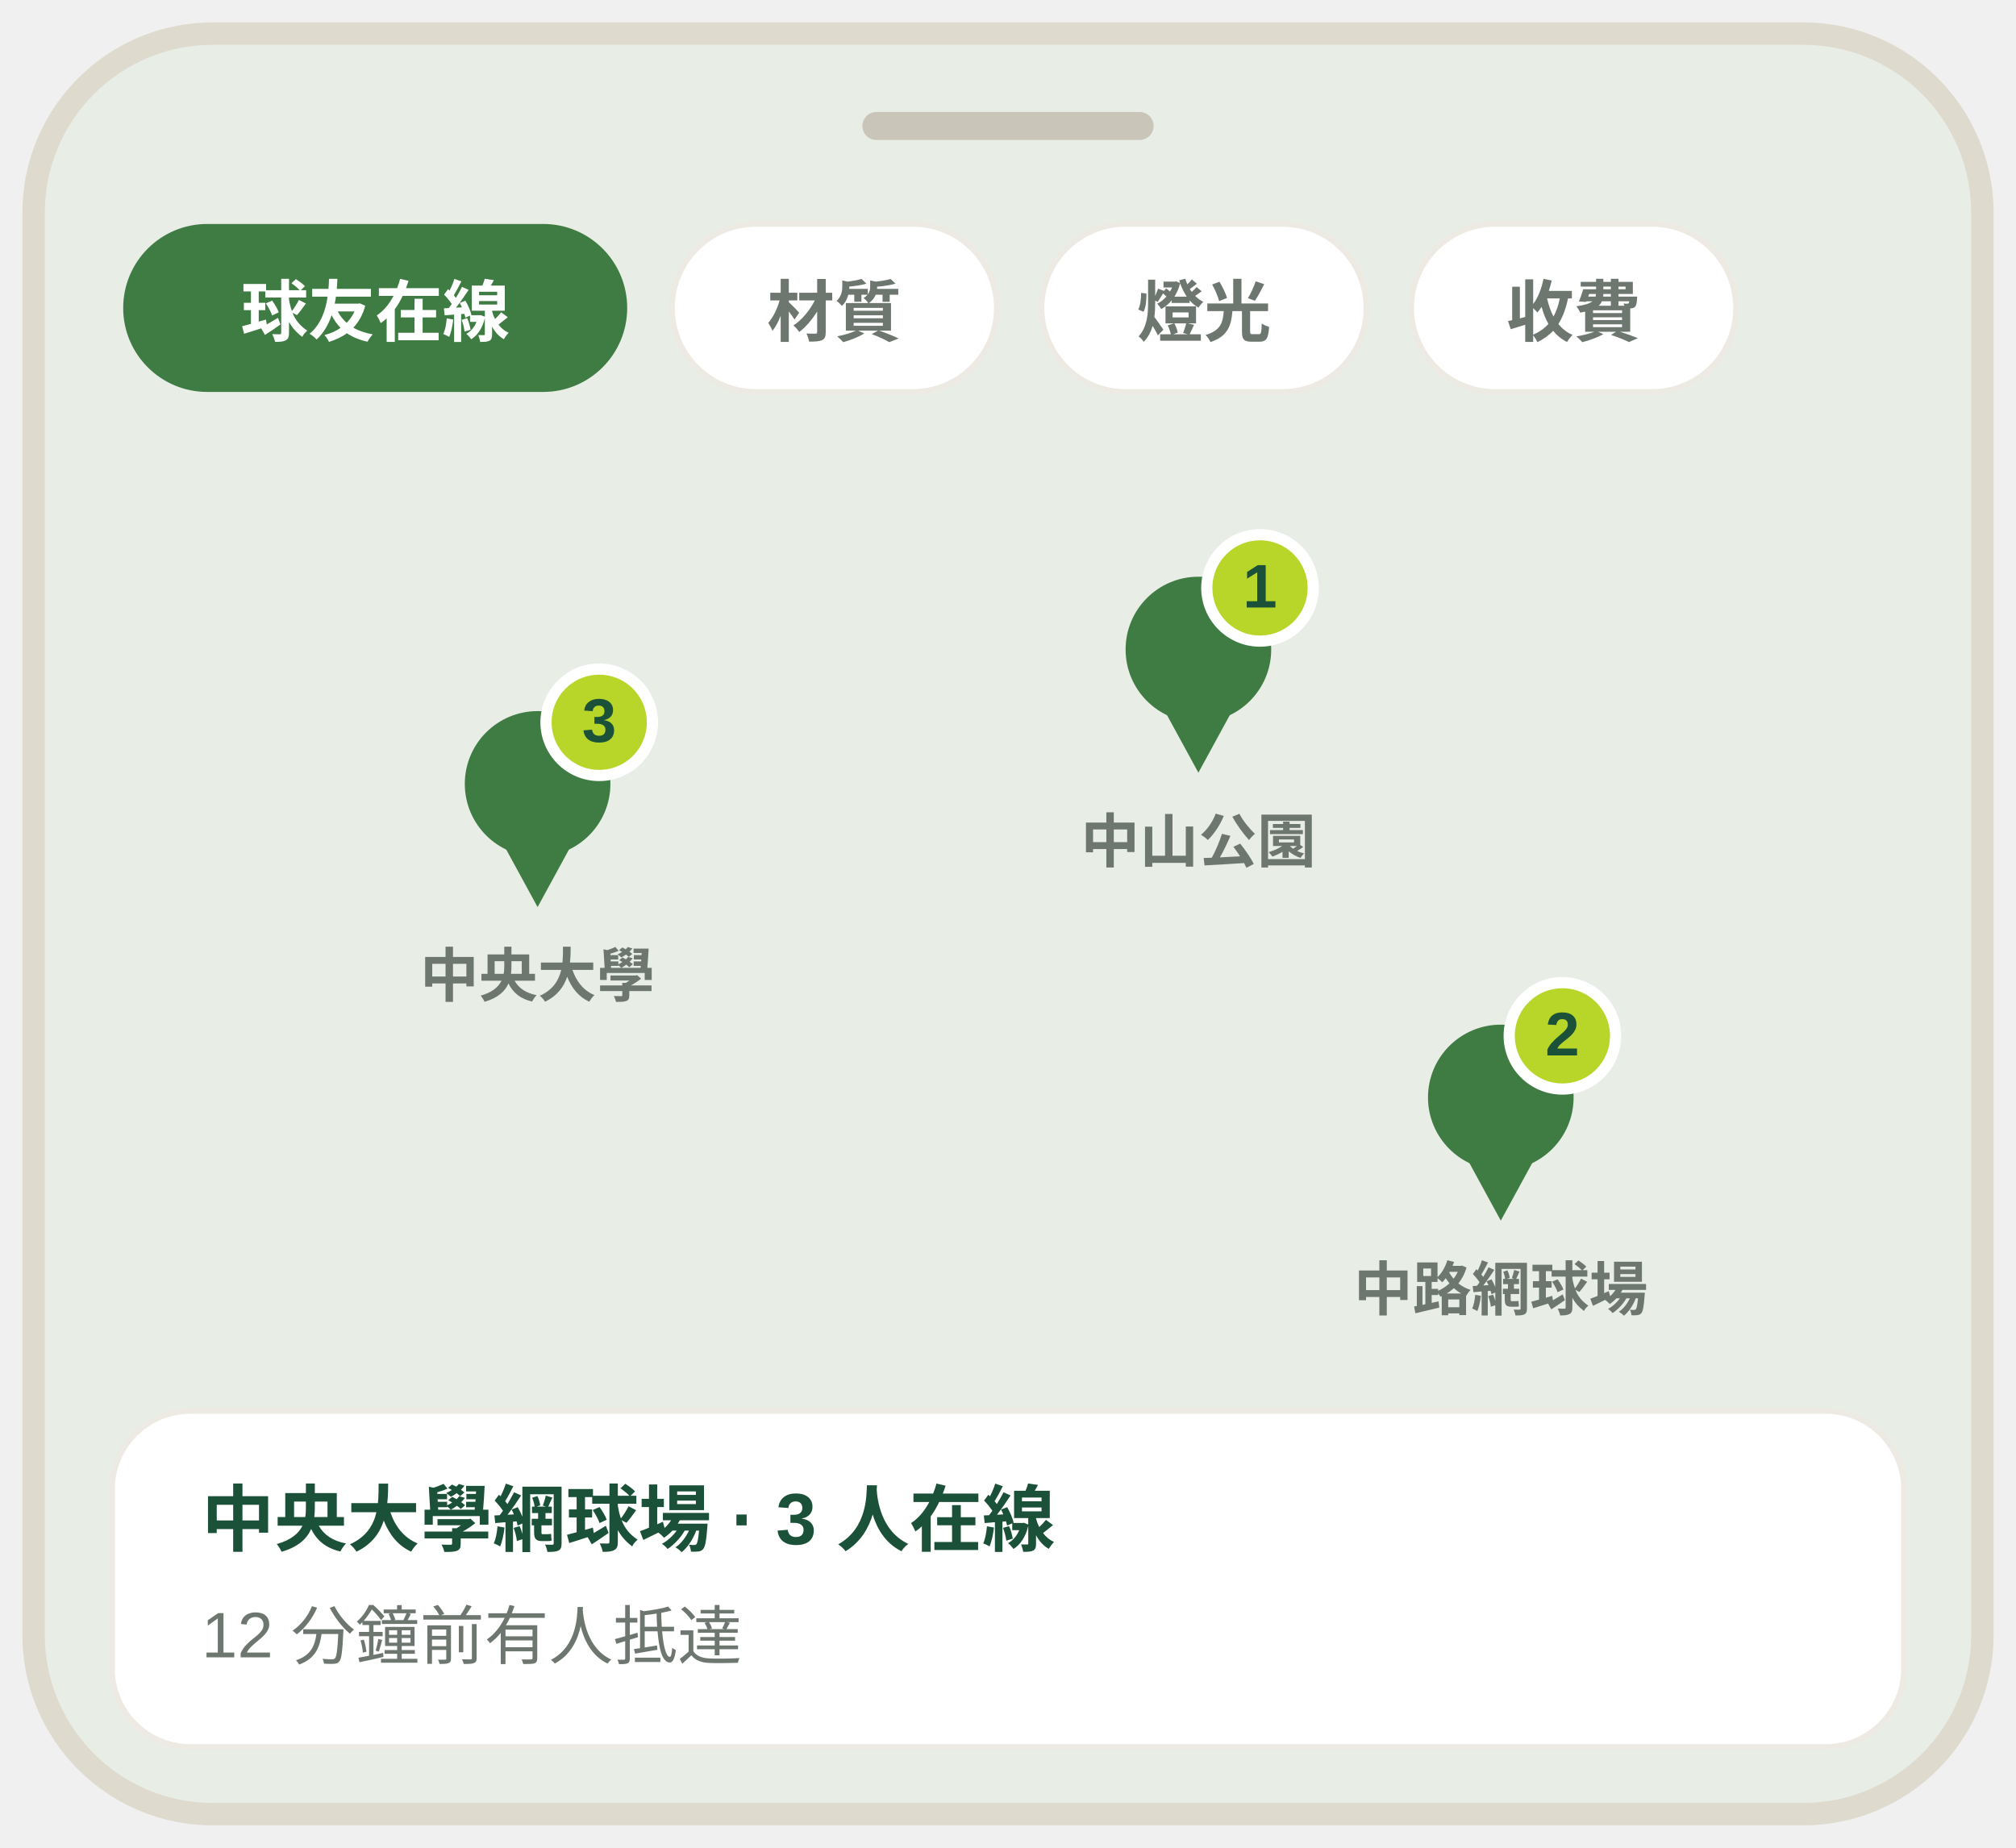
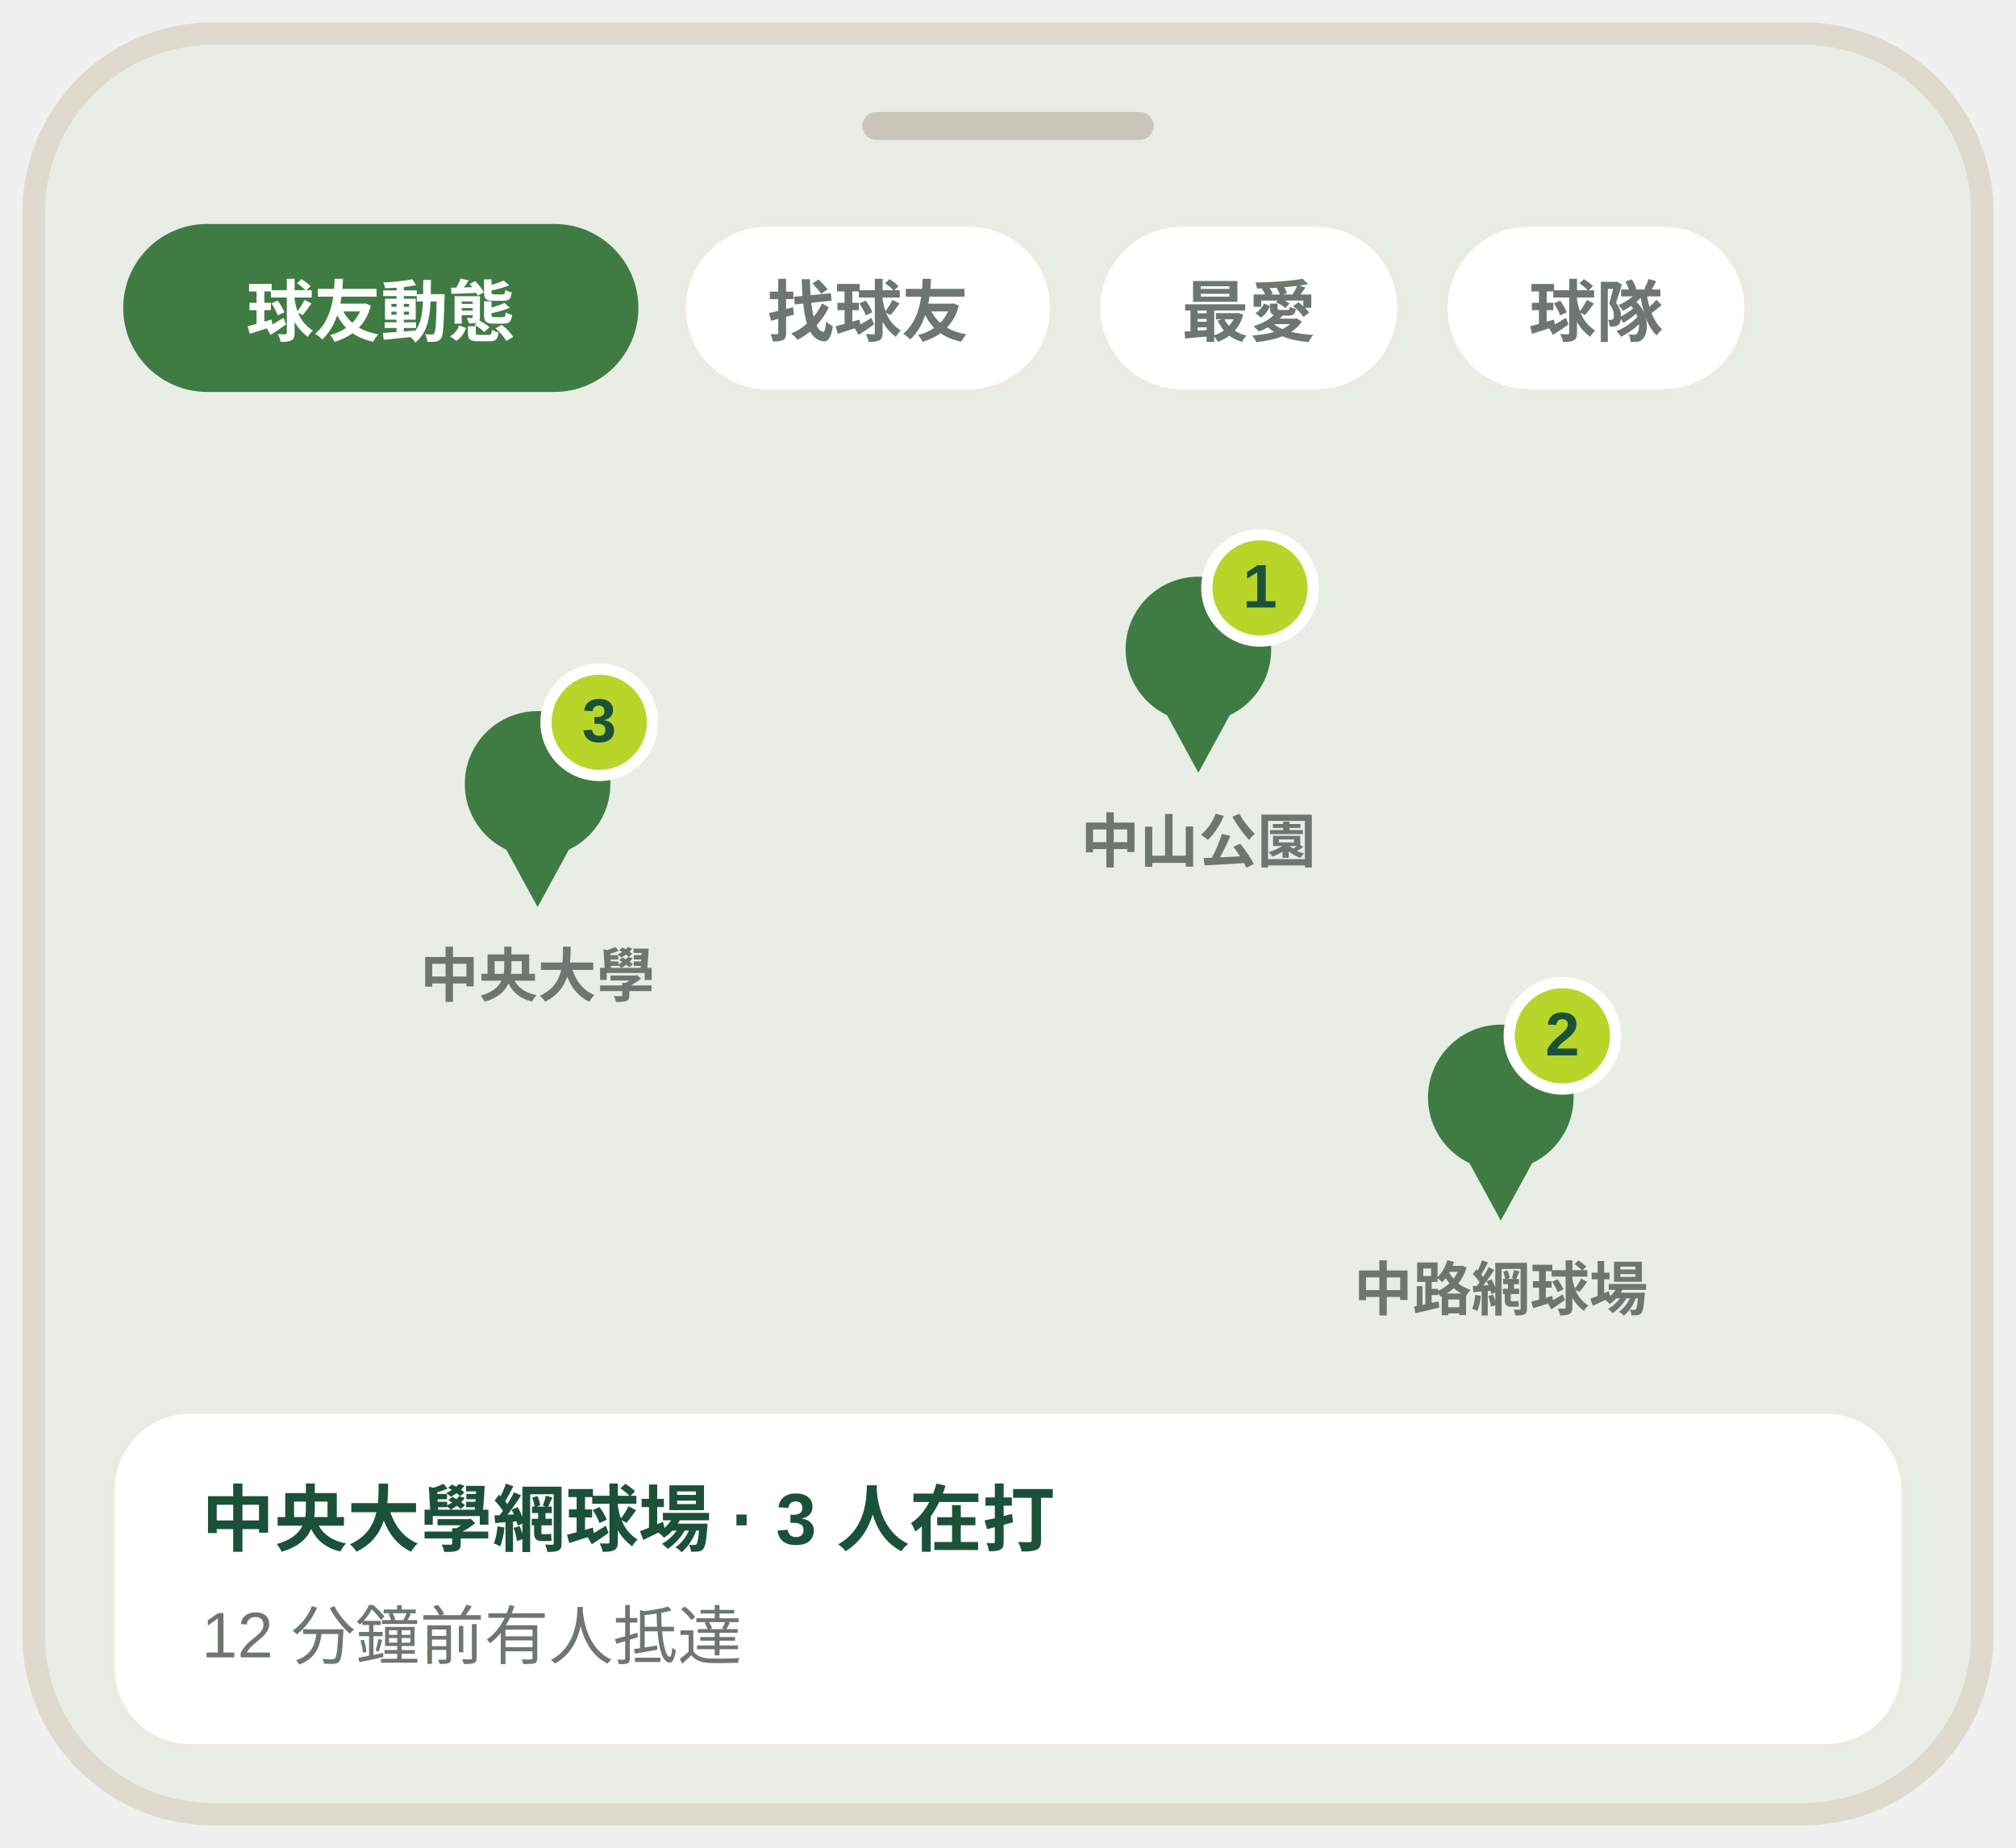
<svg xmlns="http://www.w3.org/2000/svg" viewBox="0 0 360 330" font-family="-apple-system, BlinkMacSystemFont, 'Segoe UI', 'PingFang TC', 'Noto Sans TC', 'Helvetica Neue', Arial, sans-serif">
  <rect x="4" y="4" width="352" height="322" rx="34" fill="#DEDACE" />
  <rect x="8" y="8" width="344" height="314" rx="30" fill="#E8EDE6" />
  <rect x="154.0" y="20" width="52" height="5" rx="2.5" fill="#C9C5B8" />
-   <rect x="22" y="40" width="90" height="30" rx="15" fill="#3F7C43" />
-   <text x="67" y="60" font-size="12" fill="#FFFFFF" font-weight="800" text-anchor="middle">球友在線</text>
-   <rect x="120" y="40" width="58" height="30" rx="15" fill="#FFFFFF" stroke="#ECEAE2" />
-   <text x="149.0" y="60" font-size="12" fill="#6E776F" font-weight="600" text-anchor="middle">材質</text>
-   <rect x="186" y="40" width="58" height="30" rx="15" fill="#FFFFFF" stroke="#ECEAE2" />
-   <text x="215.0" y="60" font-size="12" fill="#6E776F" font-weight="600" text-anchor="middle">燈光</text>
-   <rect x="252" y="40" width="58" height="30" rx="15" fill="#FFFFFF" stroke="#ECEAE2" />
-   <text x="281.0" y="60" font-size="12" fill="#6E776F" font-weight="600" text-anchor="middle">收費</text>
+   <rect x="22" y="40" width="92" height="30" rx="15" fill="#3F7C43" />
+   <text x="68" y="60" font-size="12" fill="#FFFFFF" font-weight="800" text-anchor="middle">球友動態</text>
+   <rect x="122" y="40" width="66" height="30" rx="15" fill="#FFFFFF" stroke="#ECEAE2" />
+   <text x="155.0" y="60" font-size="12" fill="#6E776F" font-weight="600" text-anchor="middle">找球友</text>
+   <rect x="196" y="40" width="54" height="30" rx="15" fill="#FFFFFF" stroke="#ECEAE2" />
+   <text x="223.0" y="60" font-size="12" fill="#6E776F" font-weight="600" text-anchor="middle">最愛</text>
+   <rect x="258" y="40" width="54" height="30" rx="15" fill="#FFFFFF" stroke="#ECEAE2" />
+   <text x="285.0" y="60" font-size="12" fill="#6E776F" font-weight="600" text-anchor="middle">球隊</text>
  <circle cx="96" cy="140" r="13" fill="#3F7C43" />
  <path d="M90 151 L96 162 L102 151 Z" fill="#3F7C43" />
  <circle cx="107" cy="129" r="9.5" fill="#B8D52A" stroke="#FFFFFF" stroke-width="2" />
  <text x="107" y="132.5" font-size="11" fill="#1B5138" font-weight="800" text-anchor="middle">3</text>
  <circle cx="214" cy="116" r="13" fill="#3F7C43" />
  <path d="M208 127 L214 138 L220 127 Z" fill="#3F7C43" />
  <circle cx="225" cy="105" r="9.5" fill="#B8D52A" stroke="#FFFFFF" stroke-width="2" />
  <text x="225" y="108.5" font-size="11" fill="#1B5138" font-weight="800" text-anchor="middle">1</text>
  <circle cx="268" cy="196" r="13" fill="#3F7C43" />
  <path d="M262 207 L268 218 L274 207 Z" fill="#3F7C43" />
  <circle cx="279" cy="185" r="9.5" fill="#B8D52A" stroke="#FFFFFF" stroke-width="2" />
  <text x="279" y="188.5" font-size="11" fill="#1B5138" font-weight="800" text-anchor="middle">2</text>
  <text x="96" y="178" font-size="10.5" fill="#6E776F" font-weight="700" text-anchor="middle">中央大學</text>
  <text x="214" y="154" font-size="10.5" fill="#6E776F" font-weight="700" text-anchor="middle">中山公園</text>
  <text x="268" y="234" font-size="10.5" fill="#6E776F" font-weight="700" text-anchor="middle">中路網球場</text>
  <rect x="20" y="252" width="320" height="60" rx="14" fill="#FFFFFF" stroke="#ECEAE2" />
-   <text x="36" y="276" font-size="13" fill="#1B5138" font-weight="800" text-anchor="start">中央大學網球場 · 3 人在線</text>
+   <text x="36" y="276" font-size="13" fill="#1B5138" font-weight="800" text-anchor="start">中央大學網球場 · 3 人在打</text>
  <text x="36" y="296" font-size="11.5" fill="#6E776F" font-weight="500" text-anchor="start">12 分鐘前有人抵達</text>
</svg>
